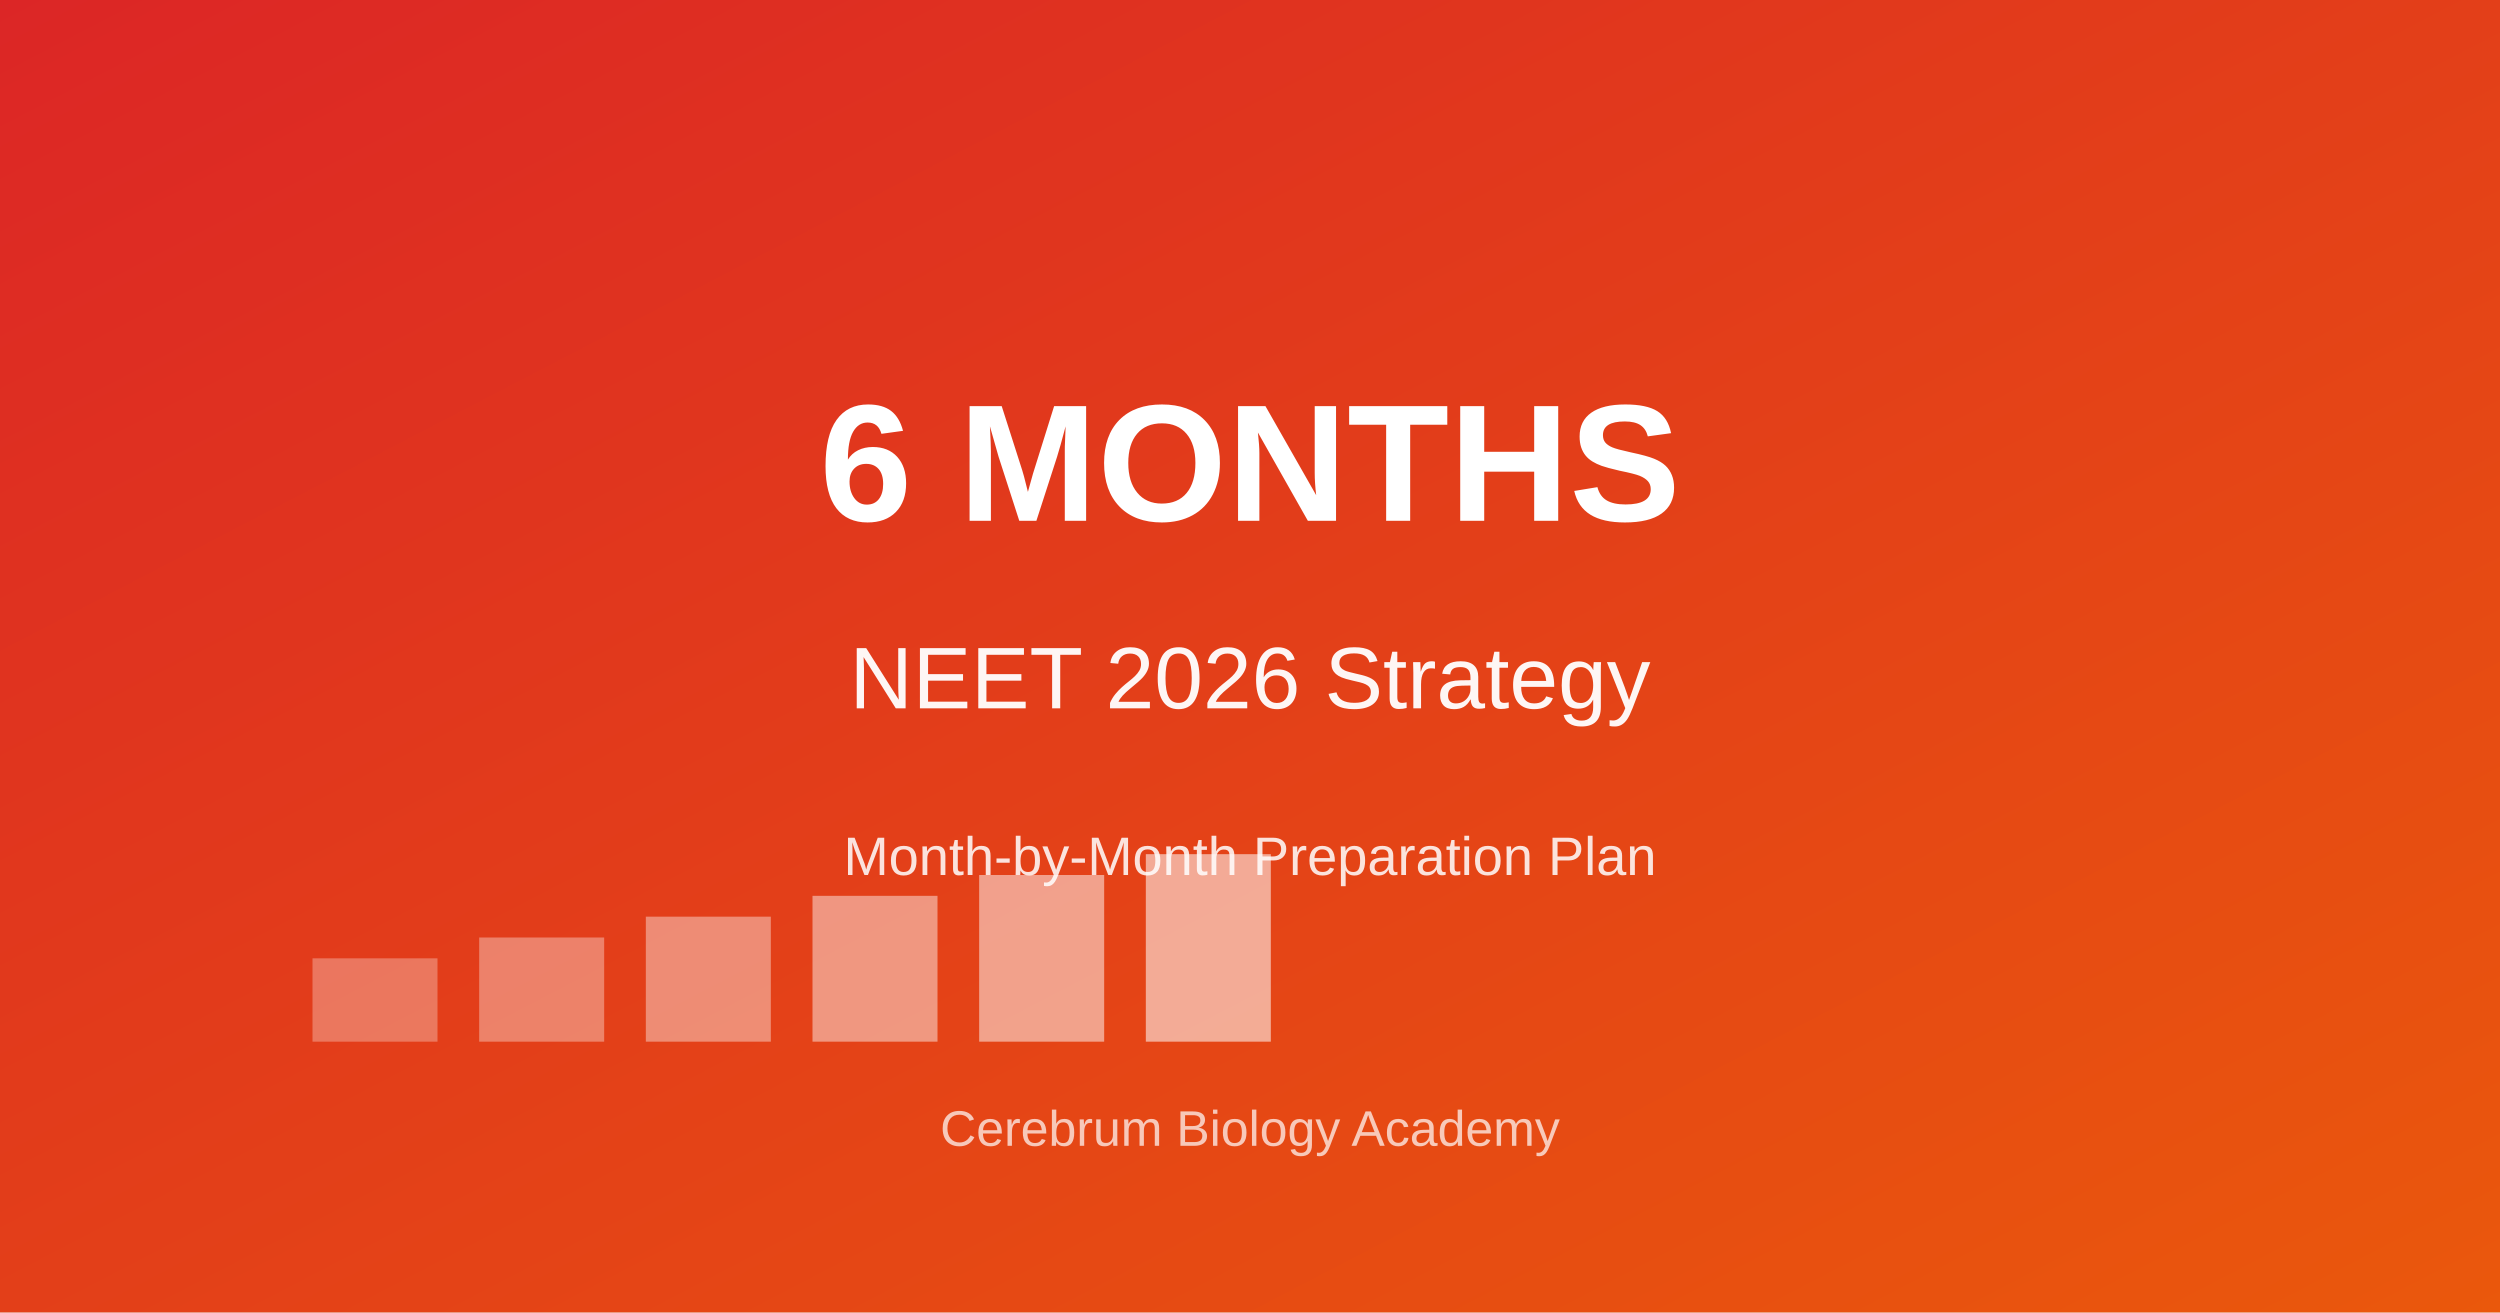
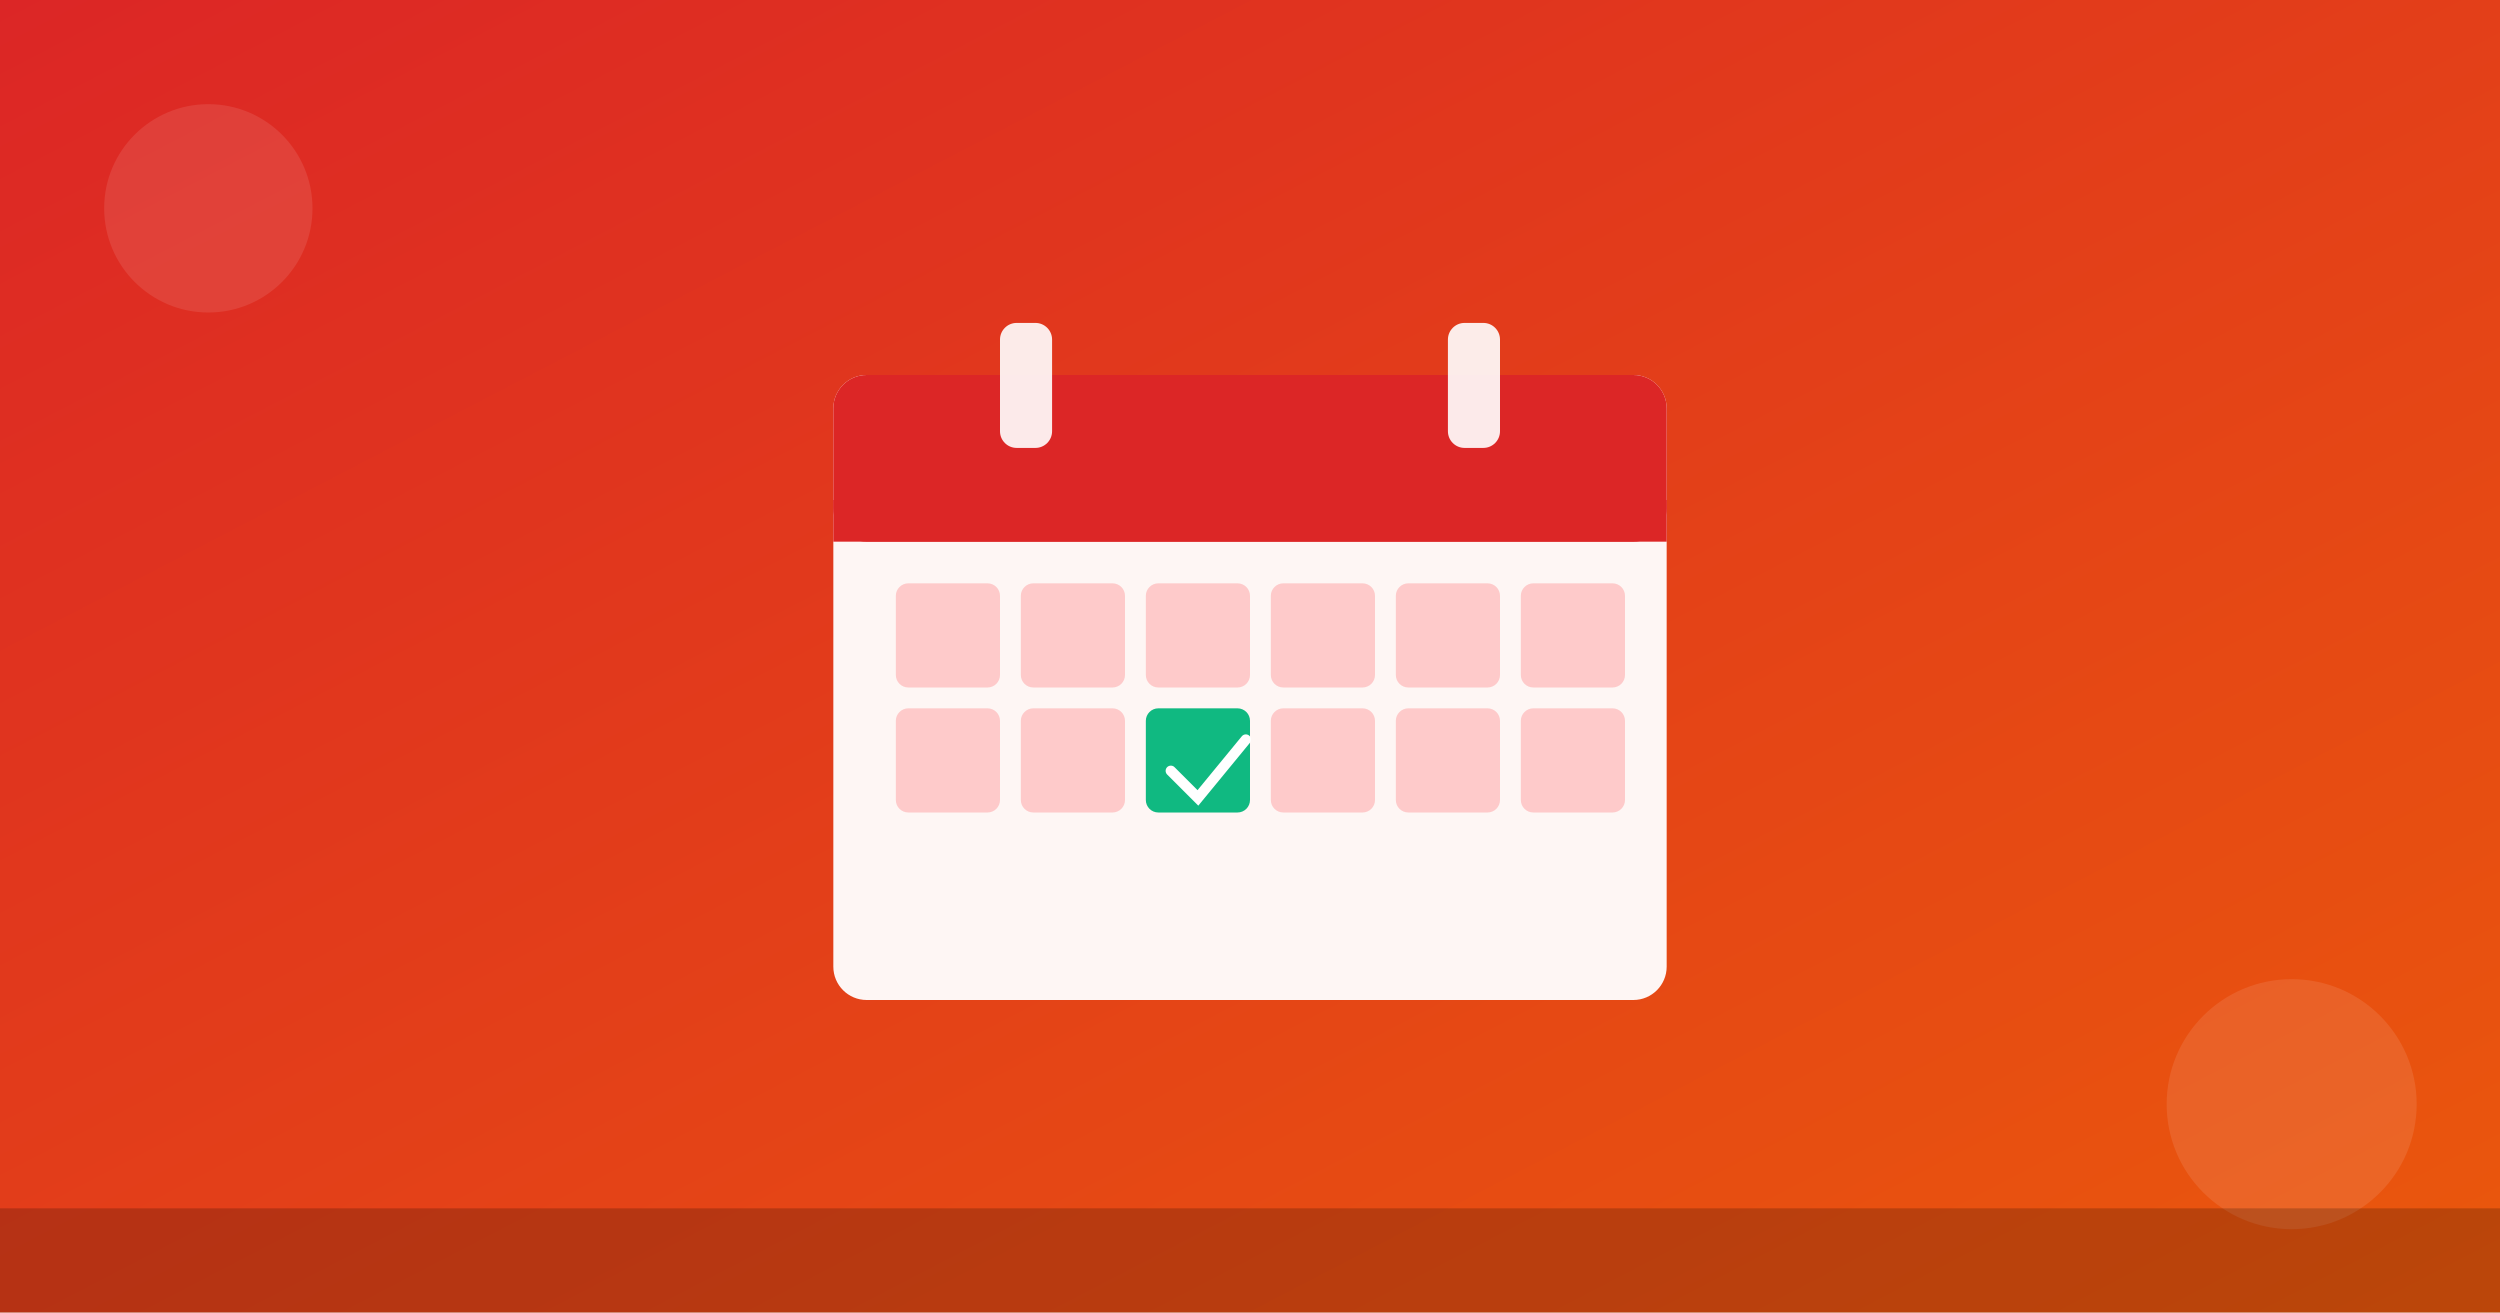
<svg xmlns="http://www.w3.org/2000/svg" width="1200" height="630">
  <defs>
-     <linearGradient id="bg3" x1="0%" y1="0%" x2="100%" y2="100%">
+     <linearGradient id="bg" x1="0%" y1="0%" x2="100%" y2="100%">
      <stop offset="0%" style="stop-color:#dc2626;stop-opacity:1" />
      <stop offset="100%" style="stop-color:#ea580c;stop-opacity:1" />
    </linearGradient>
  </defs>
-   <rect width="100%" height="100%" fill="url(#bg3)" />
-   <text x="600" y="250" font-family="Arial, sans-serif" font-size="80" font-weight="bold" fill="white" text-anchor="middle">6 MONTHS</text>
-   <text x="600" y="340" font-family="Arial, sans-serif" font-size="42" fill="rgba(255,255,255,0.95)" text-anchor="middle">NEET 2026 Strategy</text>
-   <text x="600" y="420" font-family="Arial, sans-serif" font-size="26" fill="rgba(255,255,255,0.85)" text-anchor="middle">Month-by-Month Preparation Plan</text>
-   <text x="600" y="550" font-family="Arial, sans-serif" font-size="24" fill="rgba(255,255,255,0.7)" text-anchor="middle">Cerebrum Biology Academy</text>
-   <rect x="150" y="460" width="60" height="40" fill="rgba(255,255,255,0.3)" />
-   <rect x="230" y="450" width="60" height="50" fill="rgba(255,255,255,0.35)" />
-   <rect x="310" y="440" width="60" height="60" fill="rgba(255,255,255,0.4)" />
-   <rect x="390" y="430" width="60" height="70" fill="rgba(255,255,255,0.45)" />
-   <rect x="470" y="420" width="60" height="80" fill="rgba(255,255,255,0.5)" />
-   <rect x="550" y="410" width="60" height="90" fill="rgba(255,255,255,0.55)" />
+   <rect width="100%" height="100%" fill="url(#bg)" />
+   <g transform="translate(400, 140)">
+     <rect x="0" y="40" width="400" height="300" fill="rgba(255,255,255,0.95)" rx="16" />
+     <rect x="0" y="40" width="400" height="80" fill="#dc2626" rx="16" />
+     <rect x="0" y="100" width="400" height="20" fill="#dc2626" />
+     <rect x="80" y="15" width="25" height="60" fill="rgba(255,255,255,0.9)" rx="8" />
+     <rect x="295" y="15" width="25" height="60" fill="rgba(255,255,255,0.9)" rx="8" />
+     <g transform="translate(30, 140)">
+       <rect x="0" y="0" width="50" height="50" fill="#fecaca" rx="6" />
+       <rect x="60" y="0" width="50" height="50" fill="#fecaca" rx="6" />
+       <rect x="120" y="0" width="50" height="50" fill="#fecaca" rx="6" />
+       <rect x="180" y="0" width="50" height="50" fill="#fecaca" rx="6" />
+       <rect x="240" y="0" width="50" height="50" fill="#fecaca" rx="6" />
+       <rect x="300" y="0" width="50" height="50" fill="#fecaca" rx="6" />
+       <rect x="0" y="60" width="50" height="50" fill="#fecaca" rx="6" />
+       <rect x="60" y="60" width="50" height="50" fill="#fecaca" rx="6" />
+       <rect x="120" y="60" width="50" height="50" fill="#10b981" rx="6" />
+       <rect x="180" y="60" width="50" height="50" fill="#fecaca" rx="6" />
+       <rect x="240" y="60" width="50" height="50" fill="#fecaca" rx="6" />
+       <rect x="300" y="60" width="50" height="50" fill="#fecaca" rx="6" />
+       <polyline points="132,90 145,103 168,75" fill="none" stroke="white" stroke-width="5" stroke-linecap="round" />
+     </g>
+   </g>
+   <circle cx="100" cy="100" r="50" fill="rgba(255,255,255,0.1)" />
+   <circle cx="1100" cy="530" r="60" fill="rgba(255,255,255,0.1)" />
+   <rect x="0" y="580" width="1200" height="50" fill="rgba(0,0,0,0.2)" />
</svg>
